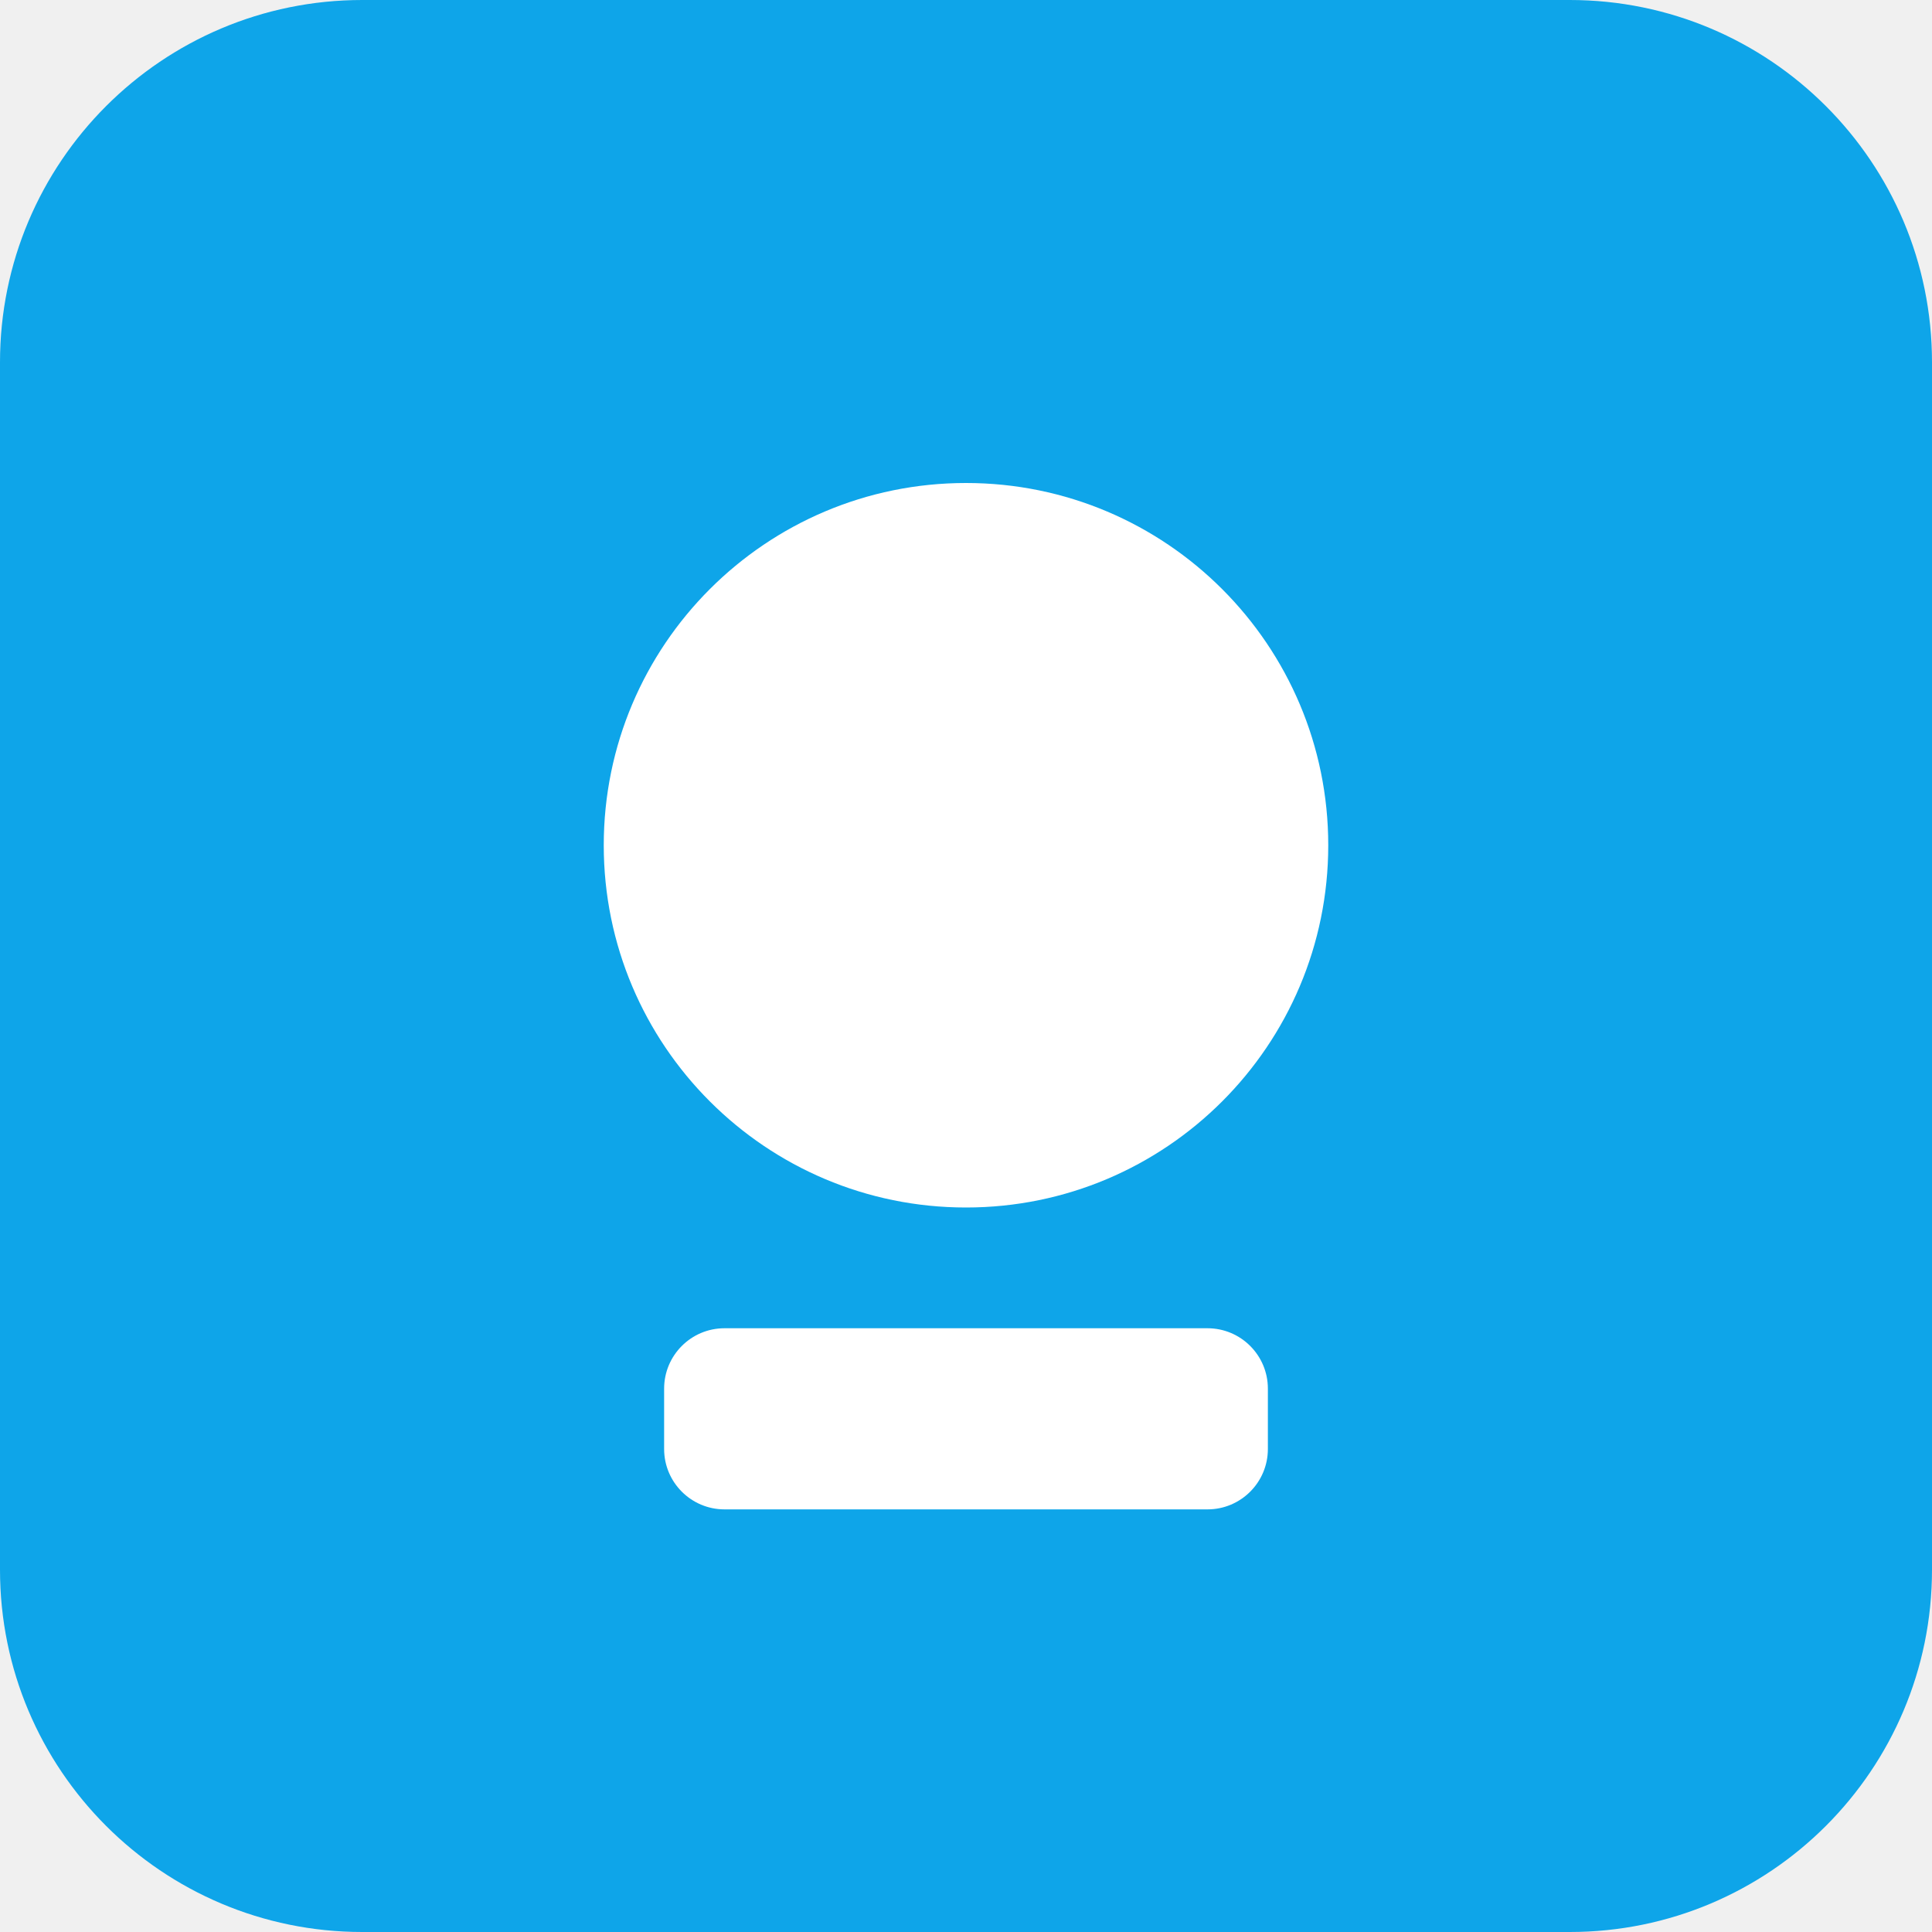
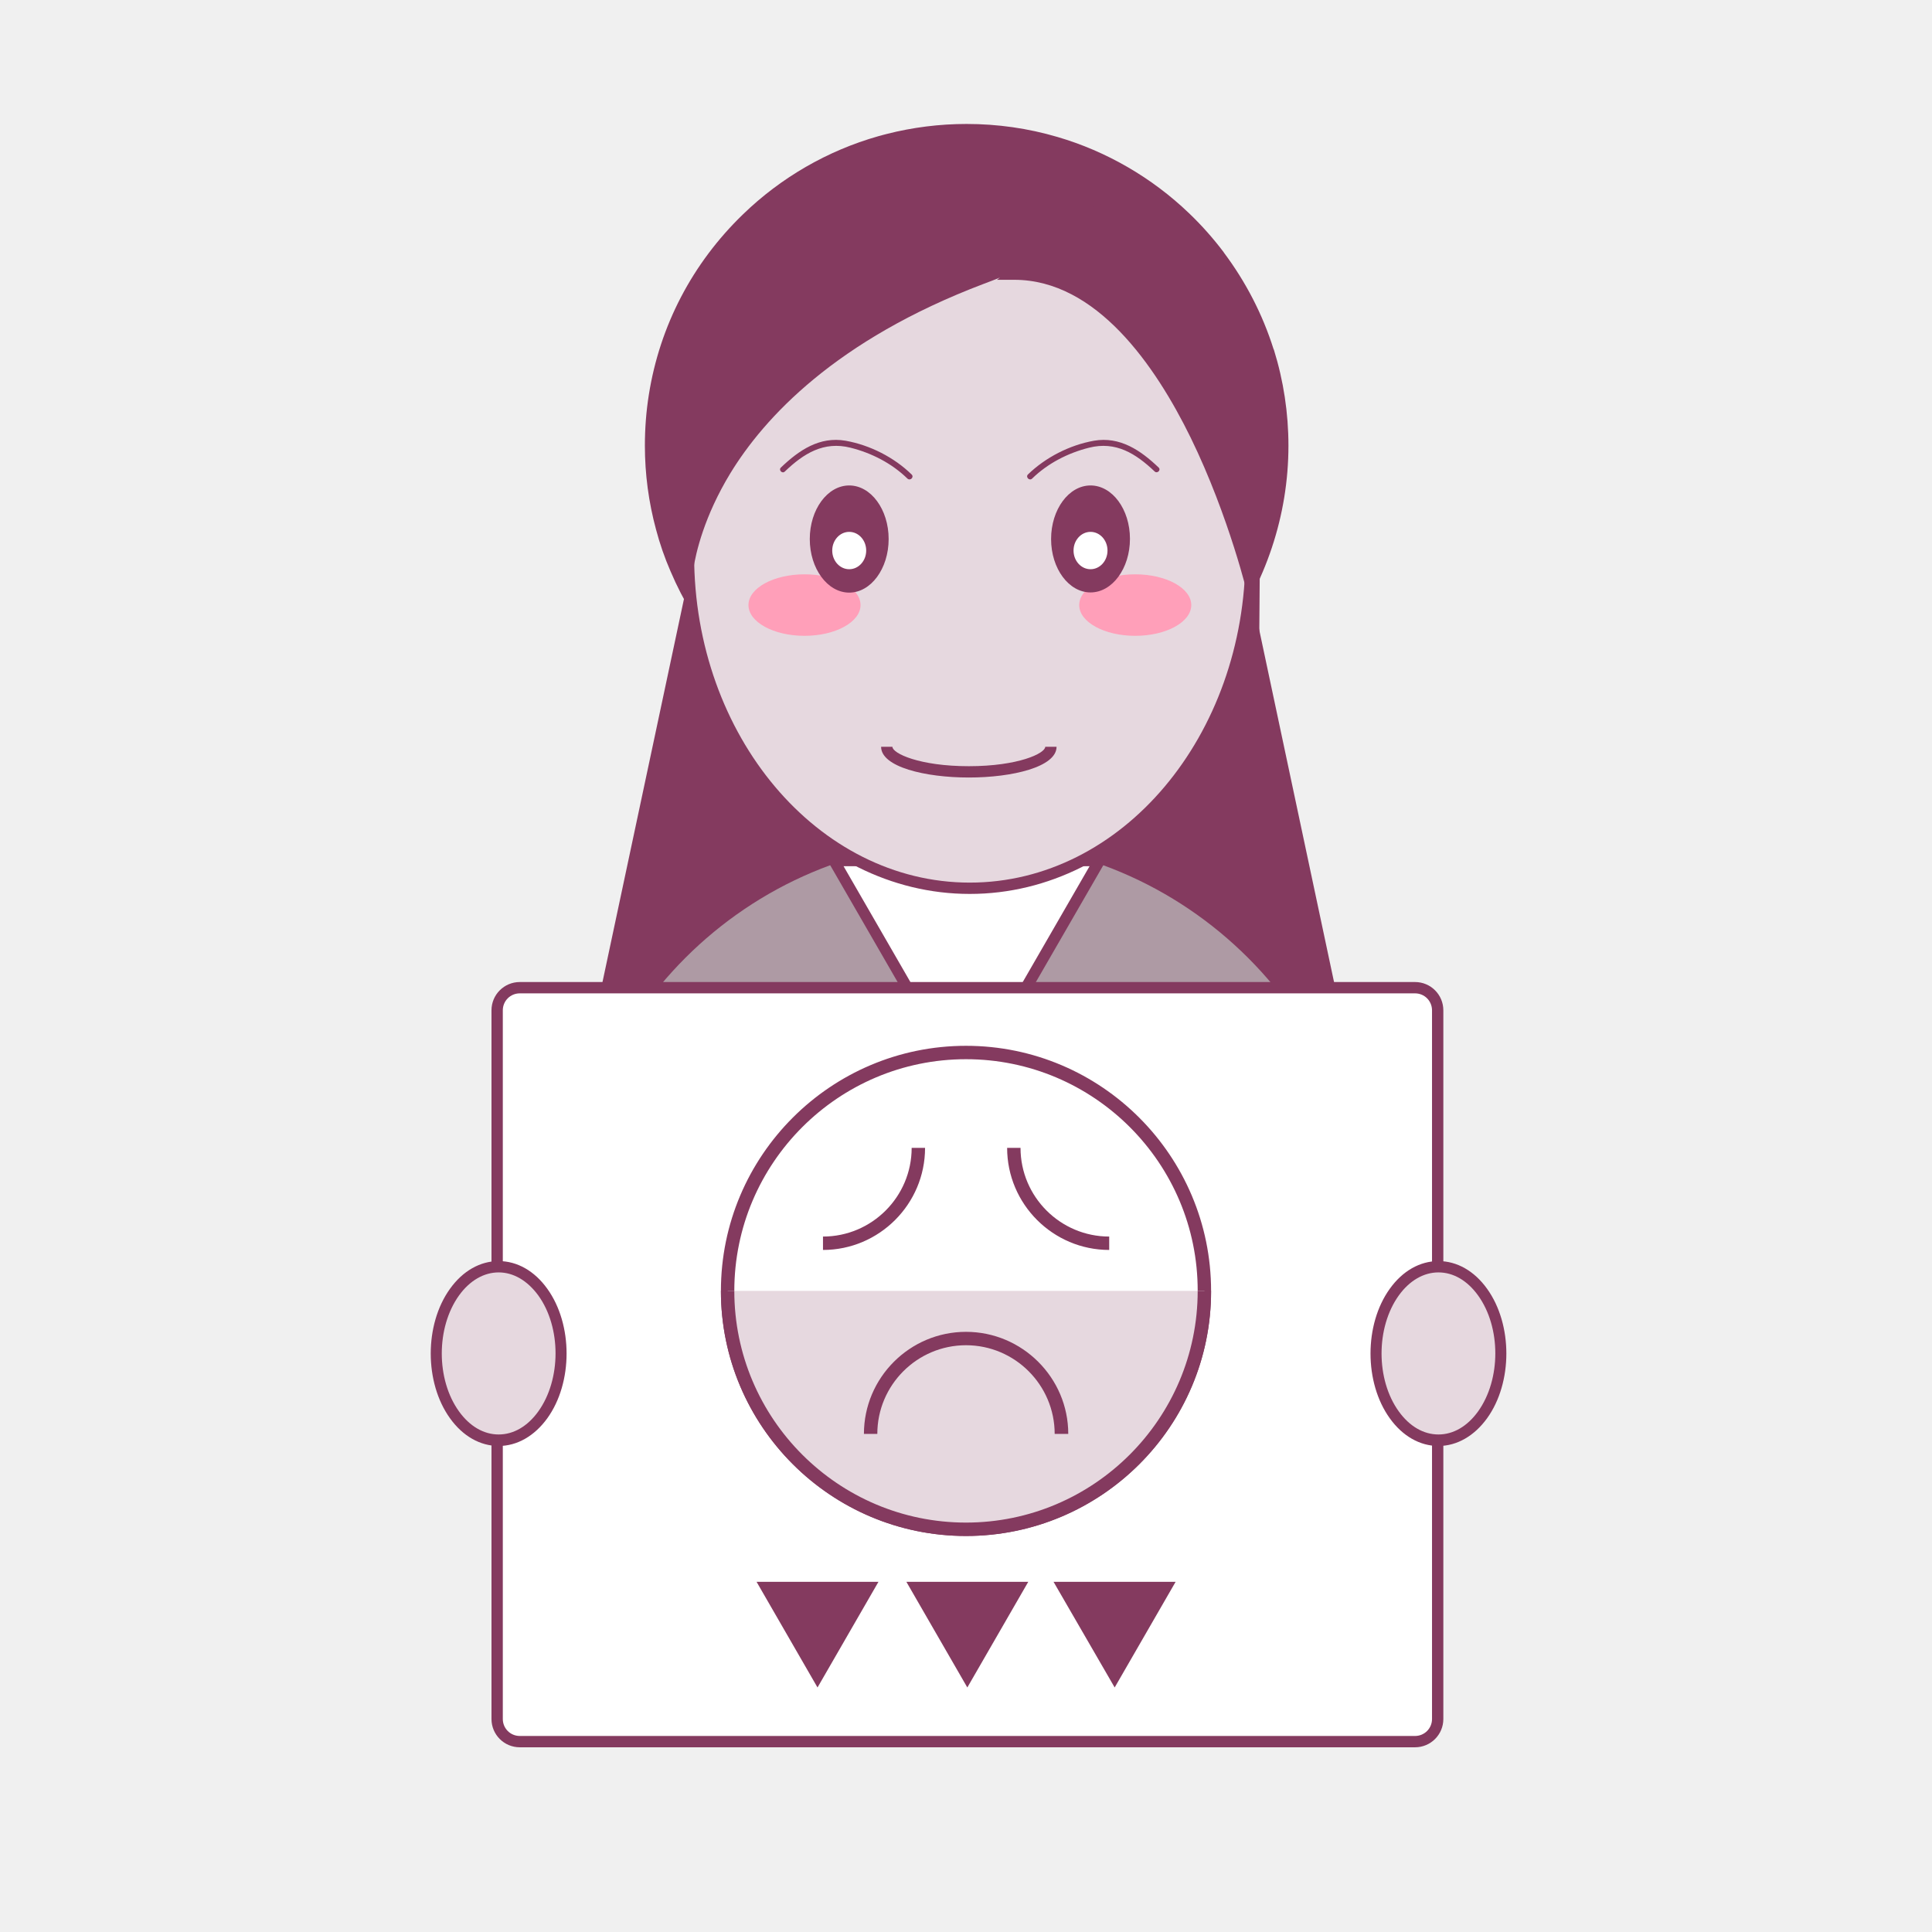
- <svg xmlns="http://www.w3.org/2000/svg" width="32" height="32" viewBox="0 0 32 32" fill="none">
-   <rect width="32" height="32" rx="6" fill="#0ea5e9" />
-   <path d="M16 8C12.686 8 10 10.686 10 14C10 17.314 12.686 20 16 20C19.314 20 22 17.314 22 14C22 10.686 19.314 8 16 8Z" fill="white" />
-   <path d="M12 22C11.448 22 11 22.448 11 23V24C11 24.552 11.448 25 12 25H20C20.552 25 21 24.552 21 24V23C21 22.448 20.552 22 20 22H12Z" fill="white" />
-   <path d="M14 14L16 16L18 14" stroke="white" stroke-width="2" stroke-linecap="round" stroke-linejoin="round" />
+ <svg xmlns="http://www.w3.org/2000/svg" width="800px" height="800px" viewBox="0 0 1024 1024" class="icon" version="1.1" fill="#000000">
+   <g id="SVGRepo_bgCarrier" stroke-width="0" />
+   <g id="SVGRepo_tracerCarrier" stroke-linecap="round" stroke-linejoin="round" />
+   <g id="SVGRepo_iconCarrier">
+     <path d="M512.7 472.2l-43.3 75.1h86.7z" fill="#843A5F" />
+     <path d="M633.6 174.6H392.9l-73.8 347 194.1 215.7 193.1-214.5 1-1.2z" fill="#843A5F" />
+     <path d="M512.4 656.8m-214 0a214 214 0 1 0 428 0 214 214 0 1 0-428 0Z" fill="#AE9AA4" />
+     <path d="M512.4 873.8c-58 0-112.5-22.6-153.5-63.6s-63.6-95.5-63.6-153.5 22.6-112.5 63.6-153.5 95.5-63.6 153.5-63.6 112.5 22.6 153.5 63.6 63.6 95.5 63.6 153.5-22.6 112.5-63.6 153.5c-41.1 41-95.6 63.6-153.5 63.6z m0-428c-116.4 0-211 94.7-211 211s94.7 211 211 211c116.4 0 211-94.7 211-211s-94.7-211-211-211z" fill="#843A5F" />
+     <path d="M512.4 578l-70.5-121.9h140.9z" fill="#FFFFFF" />
+     <path d="M512.4 584l-75.6-131H588l-75.6 131z m-65.3-124.9l65.2 113 65.2-113H447.1zM675.2 185.4l-0.2-0.4c-5.8-18.4-14.7-35.6-26.3-51.1l-0.1-0.2c-5.5-7.3-11.7-14.3-18.4-20.7-19.6-18.8-43.7-32.8-69.7-40.4-15.6-4.6-31.8-6.9-48.2-6.9-14.3 0-28.6 1.8-42.3 5.3-1.8 0.5-3.2 0.8-4.5 1.2-26.8 7.6-51.6 21.9-71.7 41.4-26.8 25.9-44.1 59-49.9 95.6-1.4 8.8-2.1 17.9-2.1 27 0 15.1 2 30 5.9 44.4 2 7.6 4.6 15.1 7.7 22.2 26.8 63.1 88.4 103.8 157 103.8 63.5 0 121.3-34.9 150.9-91 4.3-8 7.9-16.6 10.8-25.3 5.8-17.4 8.8-35.6 8.8-54.1 0-17.3-2.6-34.4-7.7-50.8z" fill="#843A5F" />
+     <path d="M364.9 294.4a149.1 176.4 0 1 0 298.2 0 149.1 176.4 0 1 0-298.2 0Z" fill="#E6D8DF" />
+     <path d="M514 473.8c-83.9 0-152.1-80.5-152.1-179.4S430.2 115 514 115s152.1 80.5 152.1 179.4S597.9 473.8 514 473.8z m0-352.8c-80.6 0-146.1 77.8-146.1 173.4S433.5 467.8 514 467.8c80.6 0 146.1-77.8 146.1-173.4S594.6 121 514 121z" fill="#843A5F" />
+     <path d="M513.5 412.1c-23.1 0-46.5-5.6-46.5-16.3h6c0 3.5 14.3 10.3 40.5 10.3s40.5-6.8 40.5-10.3h6c0 10.7-23.4 16.3-46.5 16.3z" fill="#843A5F" />
+     <path d="M750 923.1H275.5c-6.6 0-12-5.4-12-12V535.5c0-6.6 5.4-12 12-12H750c6.6 0 12 5.4 12 12v375.6c0 6.6-5.4 12-12 12z" fill="#FFFFFF" />
+     <path d="M750 926.1H275.5c-8.3 0-15-6.7-15-15V535.5c0-8.3 6.7-15 15-15H750c8.3 0 15 6.7 15 15v375.6c0 8.3-6.7 15-15 15zM275.5 526.5c-5 0-9 4-9 9v375.6c0 5 4 9 9 9H750c5 0 9-4 9-9V535.5c0-5-4-9-9-9H275.5z" fill="#843A5F" />
+     <path d="M287.7 749.9c-12.9 18-33.9 18-46.8 0s-12.9-47.1 0-65c12.9-18 33.9-18 46.8 0 12.9 17.9 12.9 47 0 65z" fill="#E6D8DF" />
+     <path d="M264.3 766.4c-9.8 0-19-5.2-25.8-14.7-13.6-18.9-13.6-49.7 0-68.6 6.8-9.5 16-14.7 25.8-14.7s19 5.2 25.8 14.7c13.6 18.9 13.6 49.7 0 68.6-6.8 9.4-16 14.7-25.8 14.7z m0-92c-7.8 0-15.3 4.3-21 12.2-12.2 17-12.2 44.6 0 61.5 5.7 7.9 13.1 12.2 21 12.2s15.3-4.3 21-12.2c12.2-17 12.2-44.6 0-61.5-5.8-7.9-13.2-12.2-21-12.2z" fill="#843A5F" />
+     <path d="M785.8 749.9c-12.9 18-33.9 18-46.8 0s-12.9-47.1 0-65c12.9-18 33.9-18 46.8 0 12.9 17.9 12.9 47 0 65z" fill="#E6D8DF" />
+     <path d="M762.4 766.4c-9.8 0-19-5.2-25.8-14.7-13.6-18.9-13.6-49.7 0-68.6 6.8-9.5 16-14.7 25.8-14.7s19 5.2 25.8 14.7c13.6 18.9 13.6 49.7 0 68.6-6.8 9.4-16 14.7-25.8 14.7z m0-92c-7.8 0-15.3 4.3-21 12.2-12.2 17-12.2 44.6 0 61.5 5.7 7.9 13.1 12.2 21 12.2s15.3-4.3 21-12.2c12.2-17 12.2-44.6 0-61.5-5.7-7.9-13.1-12.2-21-12.2z" fill="#843A5F" />
+     <path d="M635.3 137.5L583 108.3l-2.7 2c-5-3.1-17.7-4.9-49.6-2.6-23.6 1.7-47.2 4.9-47.4 5l-0.4 0.1-94.4 42.2-32 20.3 4.8 126.4c-0.6 3.9-0.6 6.1-0.6 6.4v0.5l7.8 23.4-1.1-29.9c1.4-9.3 5.9-28.5 19.6-51.1 17.9-29.4 55.8-70.8 134.5-100.6 3-1.1 5.8-2.2 8.5-3.3l-1.6 1.2h9.2c43.5 0 74.8 45.5 93.5 83.7 20.5 42 30.5 84.5 30.6 85l5.7 24.7 1.2-154.2-33.3-50z" fill="#843A5F" />
+     <path d="M572 320.7a29.7 16.3 0 1 0 59.4 0 29.7 16.3 0 1 0-59.4 0Z" fill="#FF9FB9" />
+     <path d="M578 257.3c-11.5 0-20.9 12.7-20.9 28.4S566.5 314 578 314s20.9-12.7 20.9-28.4-9.4-28.3-20.9-28.3z" fill="#843A5F" />
+     <path d="M569 291.8a9 9.9 0 1 0 18 0 9 9.9 0 1 0-18 0Z" fill="#FFFFFF" />
+     <path d="M547 253.7c8.3-8.1 19-13.6 30.2-16.4 14.2-3.6 24.8 3.1 34.8 12.6 1.4 1.3 3.5-0.8 2.1-2.1-9.5-9.1-20.5-16.6-34.3-14.2-12.9 2.3-25.6 8.8-35 17.9-1.3 1.4 0.8 3.5 2.2 2.2z" fill="#843A5F" />
+     <path d="M396.7 320.7a29.7 16.3 0 1 0 59.4 0 29.7 16.3 0 1 0-59.4 0Z" fill="#FF9FB9" />
+     <path d="M450.1 257.3c-11.5 0-20.9 12.7-20.9 28.4s9.4 28.4 20.9 28.4 20.9-12.7 20.9-28.4-9.4-28.4-20.9-28.4z" fill="#843A5F" />
+     <path d="M441.1 291.8a9 9.9 0 1 0 18 0 9 9.9 0 1 0-18 0Z" fill="#FFFFFF" />
+     <path d="M483.2 251.5c-9.3-9.1-22.1-15.6-35-17.9-13.8-2.4-24.7 5-34.3 14.2-1.4 1.3 0.7 3.5 2.1 2.1 9.9-9.5 20.6-16.2 34.8-12.6 11.2 2.8 21.9 8.3 30.2 16.4 1.5 1.3 3.6-0.8 2.2-2.2z" fill="#843A5F" />
+     <path d="M512 684.2m-126.4 0a126.4 126.4 0 1 0 252.8 0 126.4 126.4 0 1 0-252.8 0Z" fill="#FFFFFF" />
+     <path d="M512 814.1c-71.7 0-129.9-58.3-129.9-129.9 0-71.7 58.3-129.9 129.9-129.9 71.7 0 129.9 58.3 129.9 129.9 0.1 71.7-58.2 129.9-129.9 129.9z m0-252.7c-67.7 0-122.8 55.1-122.8 122.8 0 67.7 55.1 122.8 122.8 122.8 67.7 0 122.8-55.1 122.8-122.8 0.1-67.7-55-122.8-122.8-122.8z" fill="#843A5F" />
+     <path d="M638.4 684.2c0 69.8-56.6 126.4-126.4 126.4S385.7 754 385.7 684.2" fill="#E6D8DF" />
+     <path d="M512 814.1c-71.7 0-129.9-58.3-129.9-129.9h7.1c0 67.7 55.1 122.8 122.8 122.8 67.7 0 122.8-55.1 122.8-122.8h7.1c0.1 71.7-58.2 129.9-129.9 129.9z" fill="#843A5F" />
+     <path d="M566.2 760H559c0-25.9-21.1-47-47-47s-47 21.1-47 47h-7.1c0-29.8 24.3-54.1 54.1-54.1s54.2 24.3 54.2 54.1z" fill="#843A5F" />
+     <path d="M436.2 662.5v-7.1c25.9 0 47-21.1 47-47h7.1c0 29.8-24.3 54.1-54.1 54.1zM587.9 662.5c-29.8 0-54.1-24.3-54.1-54.1h7.1c0 25.9 21.1 47 47 47v7.1z" fill="#843A5F" />
+     <path d="M433.3 894.4l-32.3-56h64.6zM512.7 894.4l-32.3-56H545zM590.8 894.4l-32.4-56h64.7z" fill="#843A5F" />
+   </g>
</svg>
